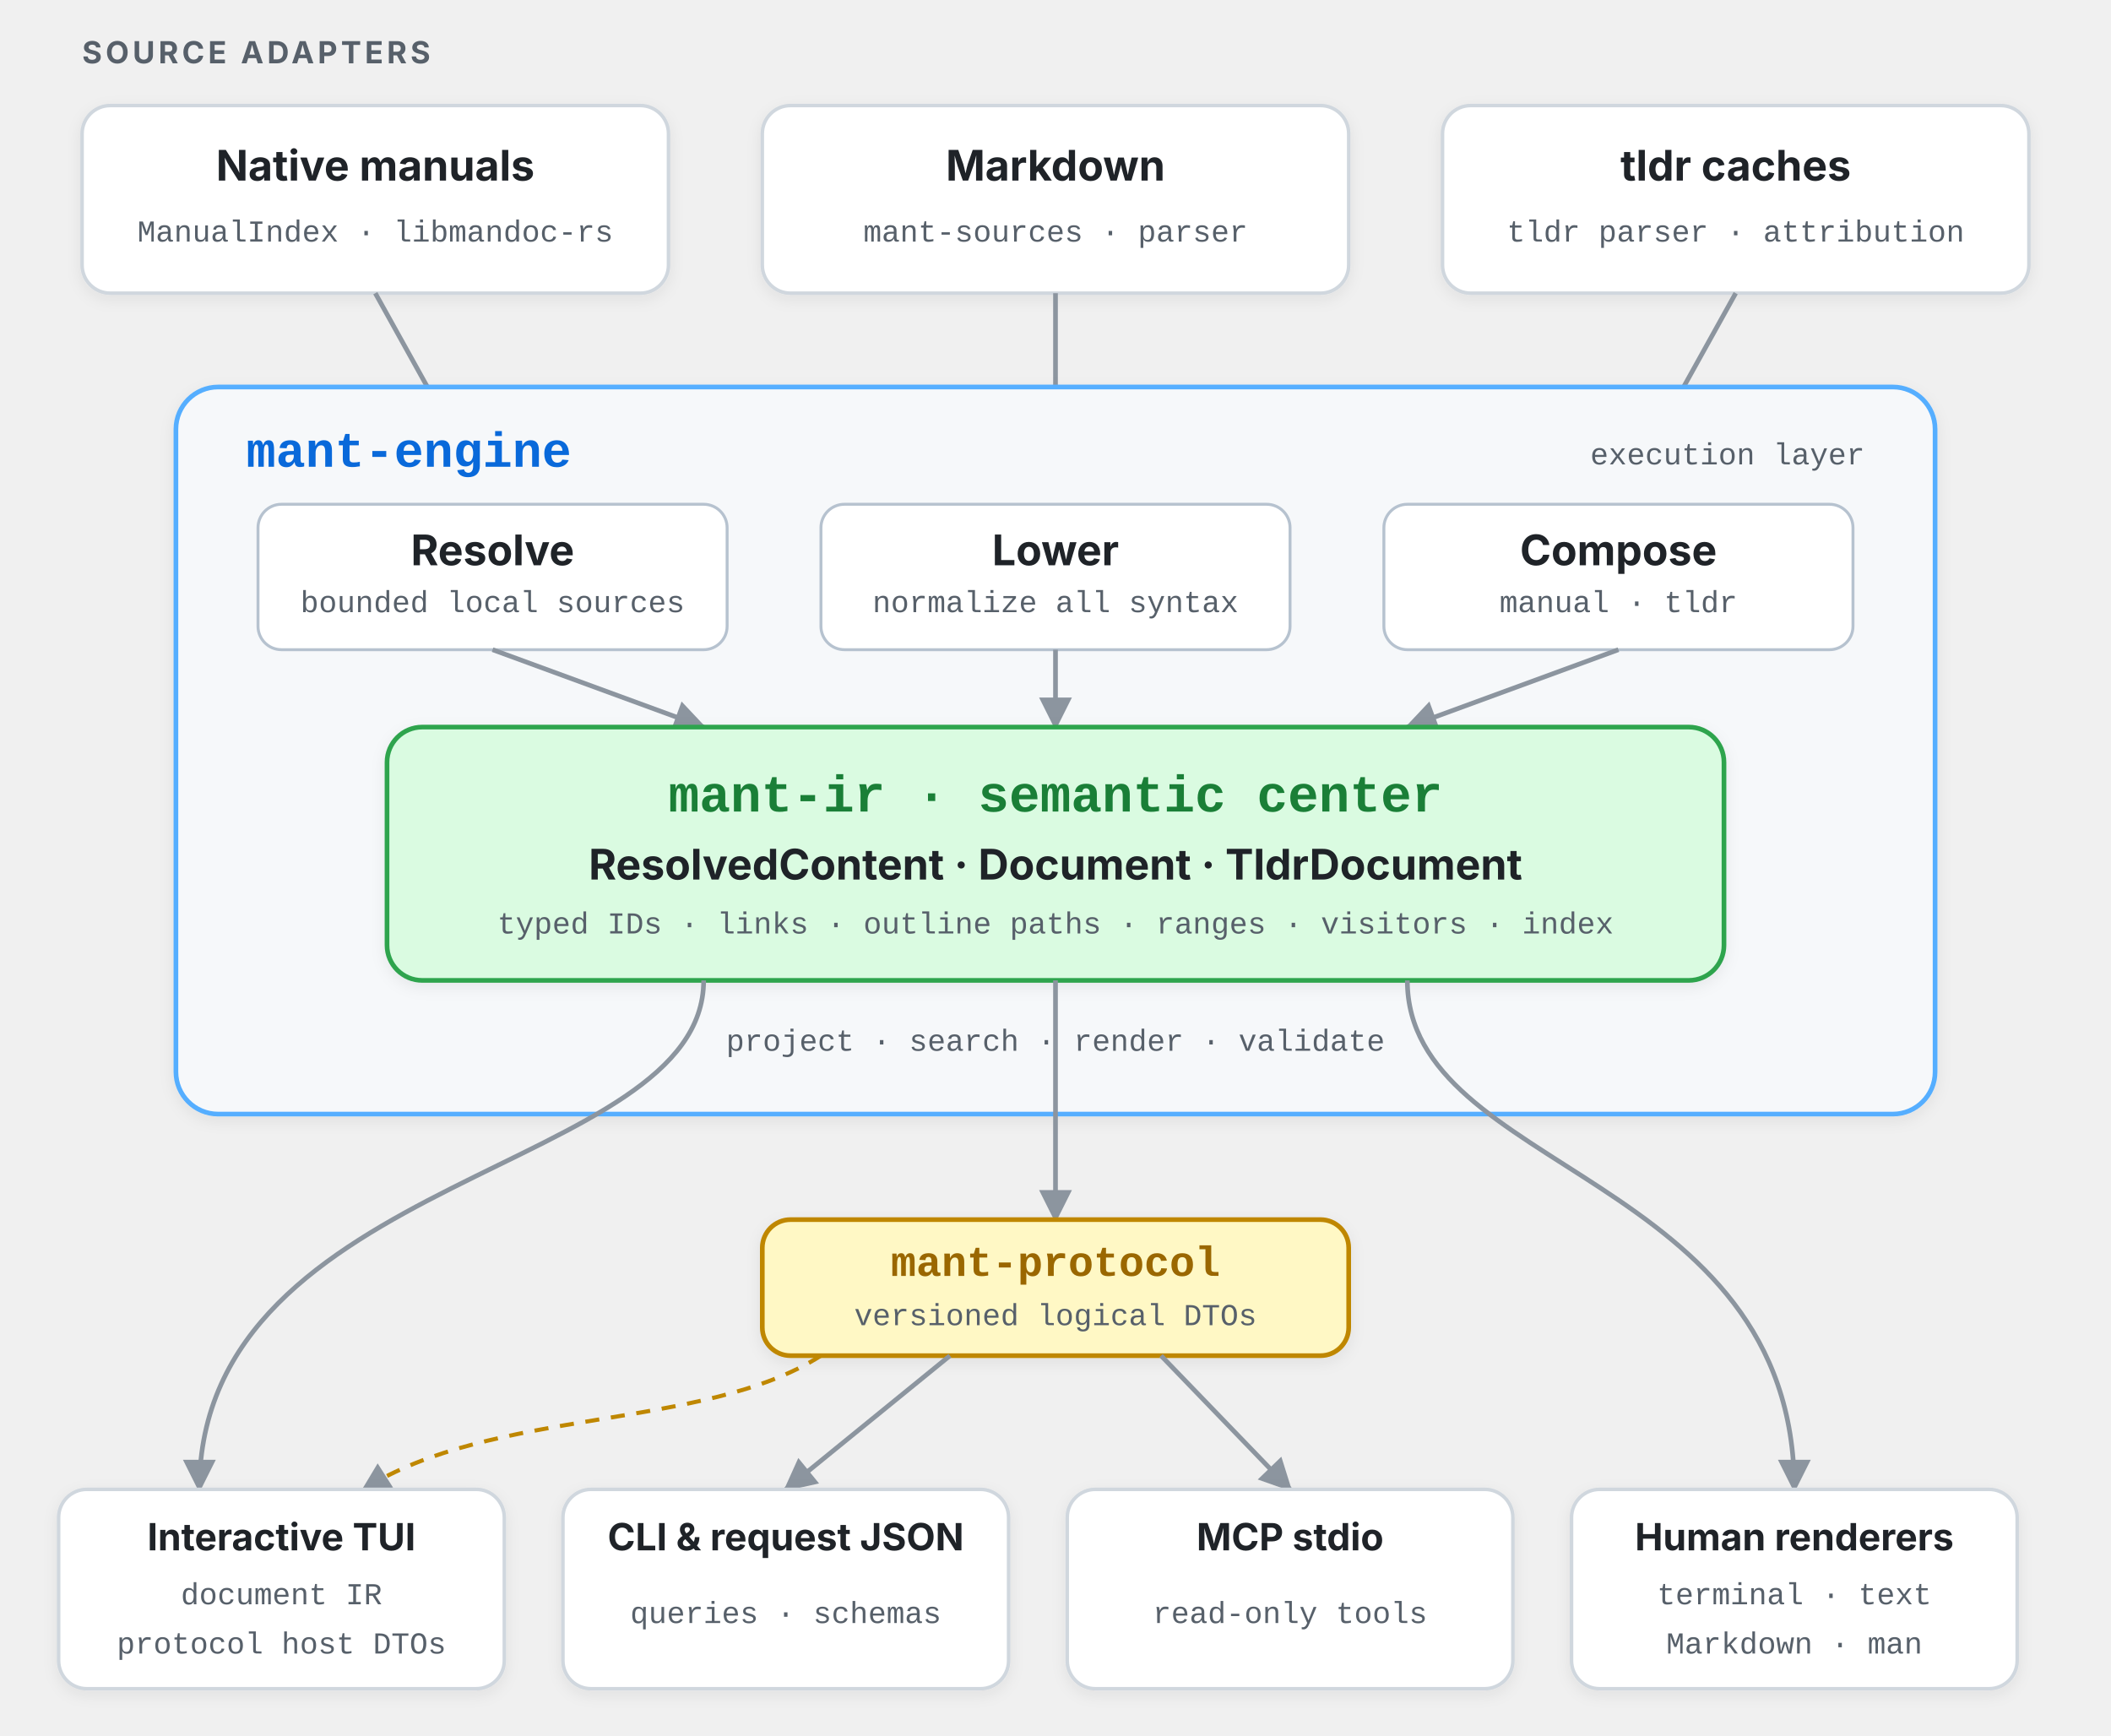
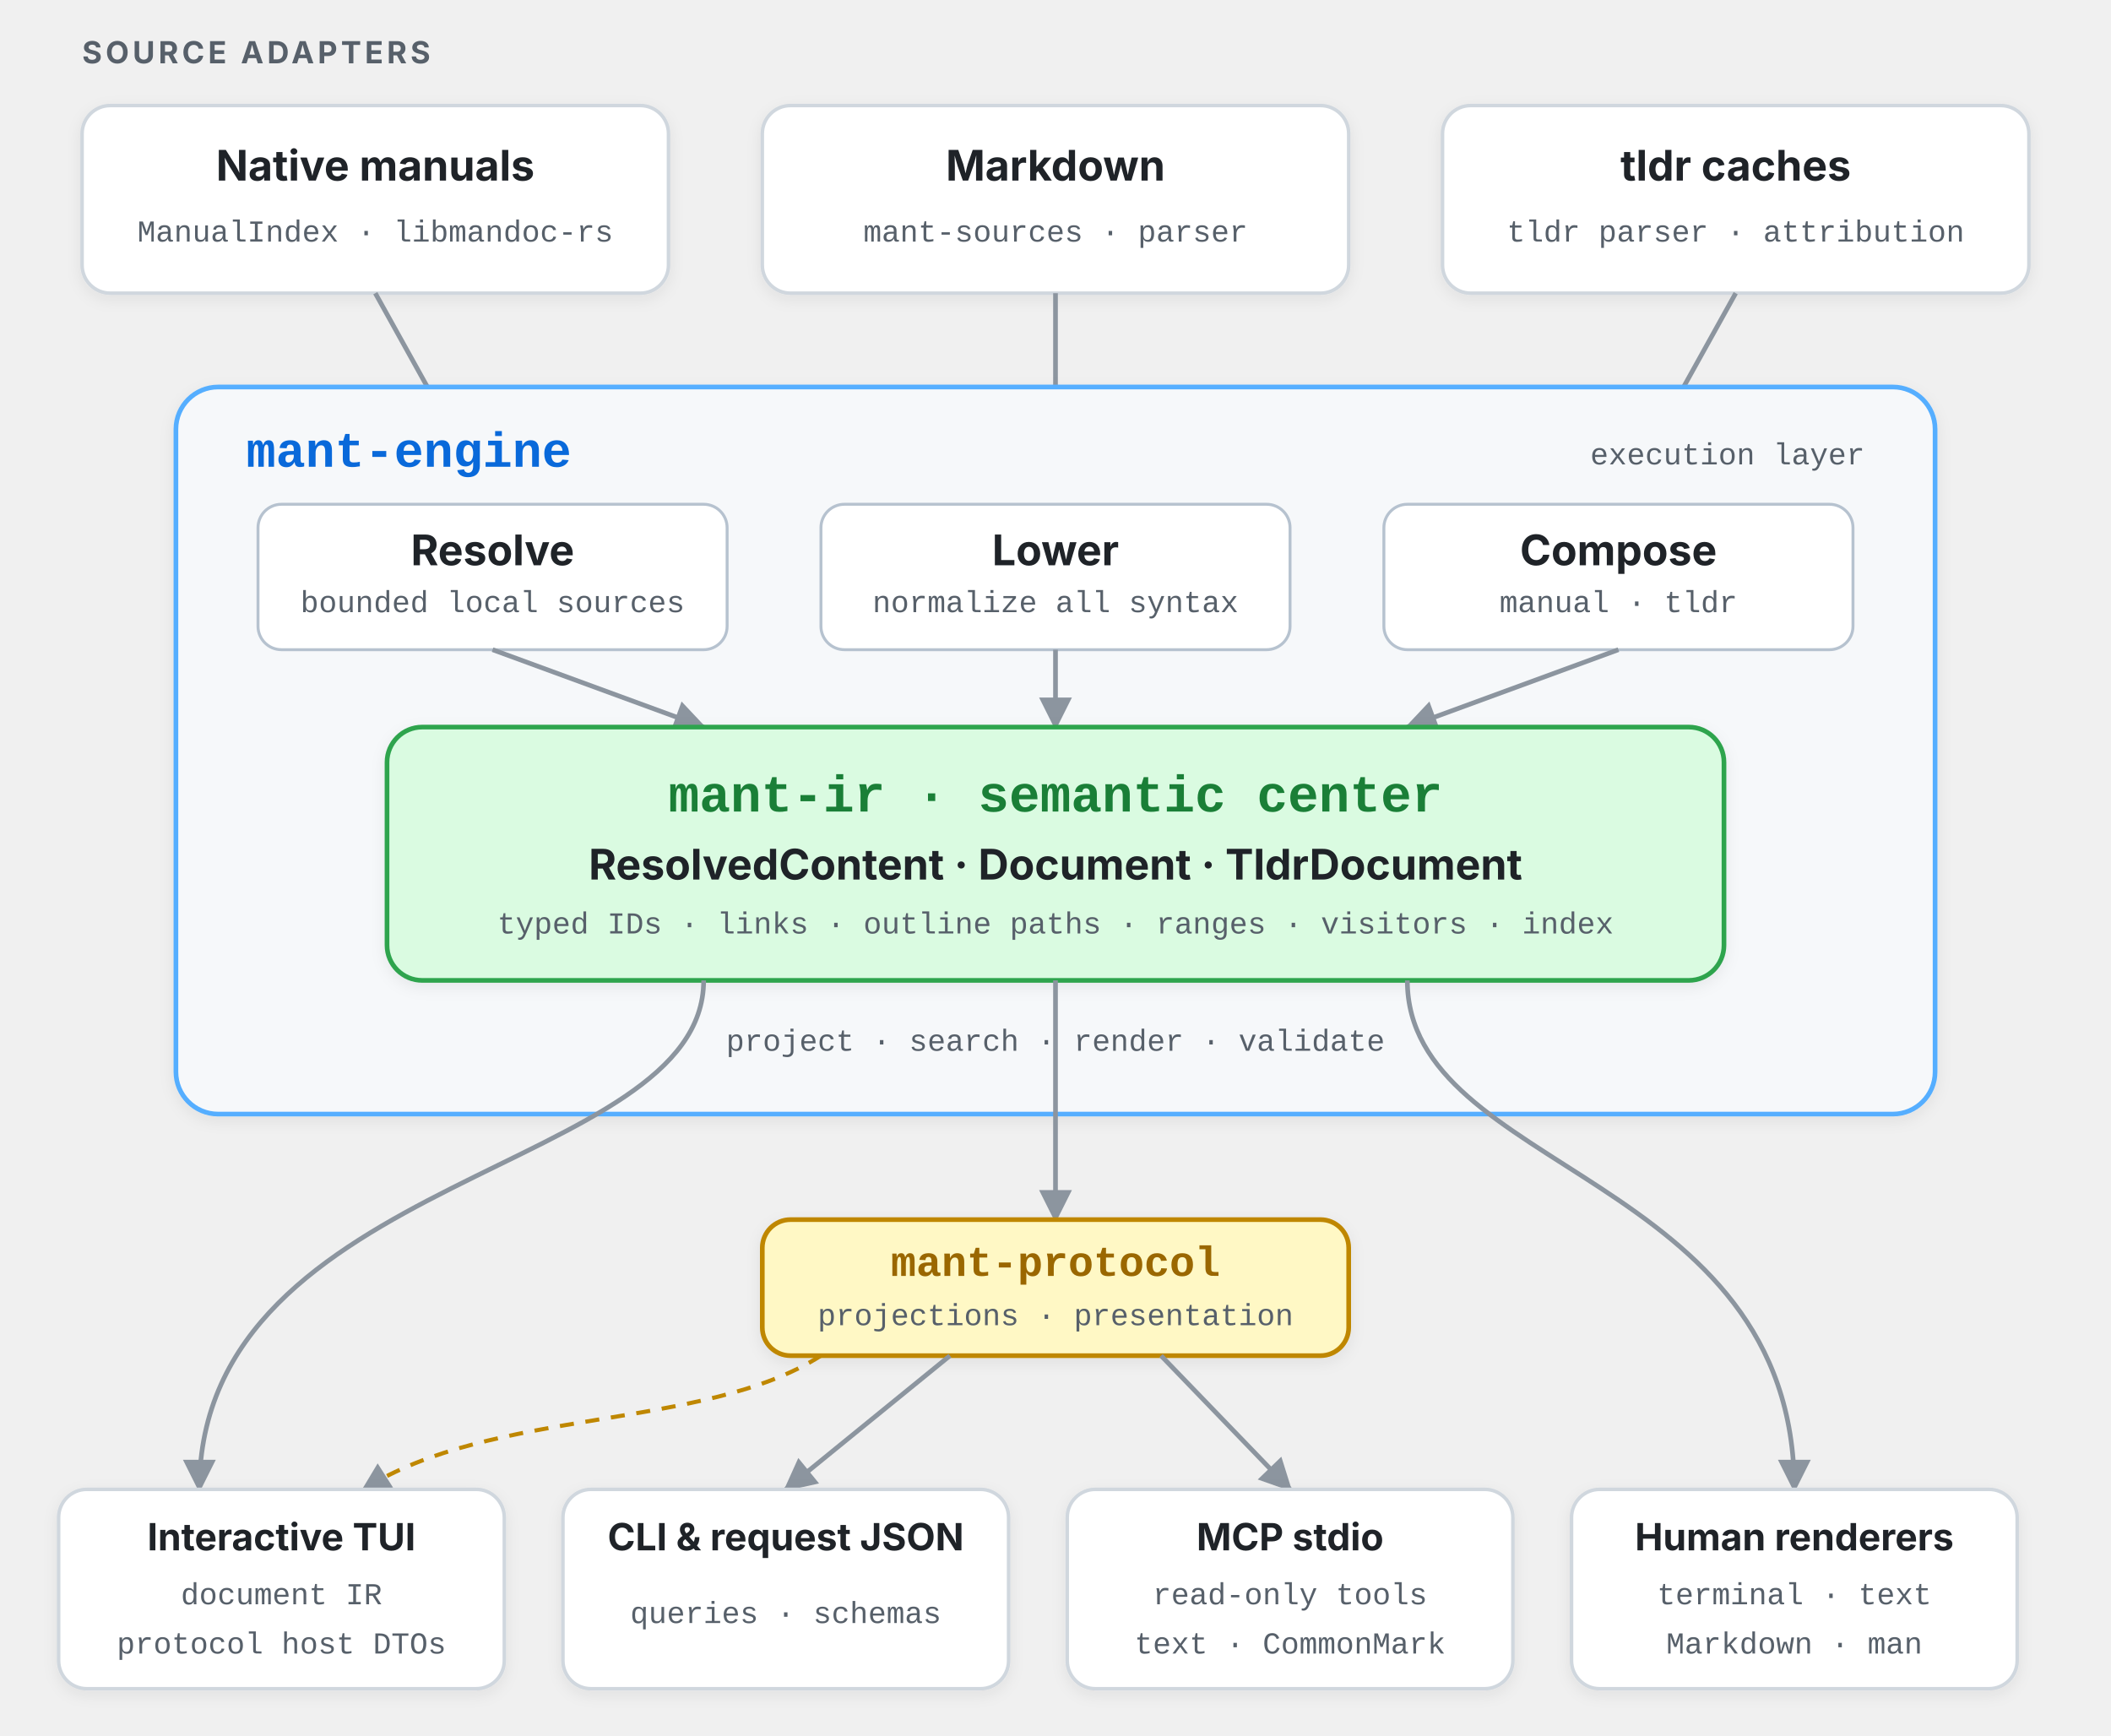
<svg xmlns="http://www.w3.org/2000/svg" width="900" height="740" viewBox="0 0 900 740" role="img" aria-labelledby="title description">
  <defs>
    <marker id="arrow" viewBox="0 0 10 10" refX="9" refY="5" markerWidth="7" markerHeight="7" orient="auto-start-reverse">
      <path d="M 0 0 L 10 5 L 0 10 z" class="arrow-head" />
    </marker>
    <filter id="shadow" x="-10%" y="-10%" width="120%" height="130%">
      <feDropShadow dx="0" dy="2" stdDeviation="3" flood-opacity="0.07" />
    </filter>
    <style>
      .card { fill: #ffffff; stroke: #d0d7de; stroke-width: 1.5; }
      .engine { fill: #f6f8fa; stroke: #54aeff; stroke-width: 2; }
      .stage { fill: #ffffff; stroke: #b6c2cf; stroke-width: 1.25; }
      .ir { fill: #dafbe1; stroke: #2da44e; stroke-width: 2; }
      .protocol { fill: #fff8c5; stroke: #bf8700; stroke-width: 2; }
      .connector { fill: none; stroke: #8c959f; stroke-width: 2; marker-end: url(#arrow); }
      .protocol-connector { fill: none; stroke: #bf8700; stroke-width: 1.75; stroke-dasharray: 6 5; marker-end: url(#arrow); }
      .arrow-head { fill: #8c959f; }
      .label { fill: #57606a; font: 650 13px -apple-system, BlinkMacSystemFont, "Segoe UI", sans-serif; letter-spacing: 1.5px; }
      .title { fill: #1f2328; font: 650 18px -apple-system, BlinkMacSystemFont, "Segoe UI", sans-serif; }
      .detail { fill: #57606a; font: 13px ui-monospace, SFMono-Regular, Consolas, "Liberation Mono", monospace; }
      .engine-title { fill: #0969da; font: 700 21px ui-monospace, SFMono-Regular, Consolas, "Liberation Mono", monospace; }
      .ir-title { fill: #1a7f37; font: 700 22px ui-monospace, SFMono-Regular, Consolas, "Liberation Mono", monospace; }
      .protocol-title { fill: #9a6700; font: 700 18px ui-monospace, SFMono-Regular, Consolas, "Liberation Mono", monospace; }
      .interface-title { fill: #1f2328; font: 650 16px -apple-system, BlinkMacSystemFont, "Segoe UI", sans-serif; }
      @media (prefers-color-scheme: dark) {
        .card, .stage { fill: #161b22; stroke: #30363d; }
        .engine { fill: #0d2033; stroke: #1f6feb; }
        .ir { fill: #173b24; stroke: #2ea043; }
        .protocol { fill: #3b2e0b; stroke: #d29922; }
        .connector { stroke: #6e7681; }
        .protocol-connector { stroke: #d29922; }
        .arrow-head { fill: #6e7681; }
        .label, .detail { fill: #8b949e; }
        .title { fill: #f0f6fc; }
        .engine-title { fill: #58a6ff; }
        .ir-title { fill: #56d364; }
        .protocol-title { fill: #e3b341; }
        .interface-title { fill: #f0f6fc; }
      }
    </style>
  </defs>
  <text x="35" y="27" class="label">SOURCE ADAPTERS</text>
  <g filter="url(#shadow)">
    <rect x="35" y="45" width="250" height="80" rx="12" class="card" />
    <rect x="325" y="45" width="250" height="80" rx="12" class="card" />
    <rect x="615" y="45" width="250" height="80" rx="12" class="card" />
  </g>
  <text x="160" y="77" text-anchor="middle" class="title">Native manuals</text>
  <text x="160" y="103" text-anchor="middle" class="detail">ManualIndex · libmandoc-rs</text>
  <text x="450" y="77" text-anchor="middle" class="title">Markdown</text>
  <text x="450" y="103" text-anchor="middle" class="detail">mant-sources · parser</text>
  <text x="740" y="77" text-anchor="middle" class="title">tldr caches</text>
  <text x="740" y="103" text-anchor="middle" class="detail">tldr parser · attribution</text>
  <path d="M 160 125 L 210 215" class="connector" />
  <path d="M 450 125 L 450 215" class="connector" />
  <path d="M 740 125 L 690 215" class="connector" />
  <g filter="url(#shadow)">
    <rect x="75" y="165" width="750" height="310" rx="18" class="engine" />
  </g>
  <text x="105" y="199" class="engine-title">mant-engine</text>
  <text x="795" y="198" text-anchor="end" class="detail">execution layer</text>
  <g>
    <rect x="110" y="215" width="200" height="62" rx="10" class="stage" />
    <rect x="350" y="215" width="200" height="62" rx="10" class="stage" />
    <rect x="590" y="215" width="200" height="62" rx="10" class="stage" />
  </g>
  <text x="210" y="241" text-anchor="middle" class="title">Resolve</text>
  <text x="210" y="261" text-anchor="middle" class="detail">bounded local sources</text>
  <text x="450" y="241" text-anchor="middle" class="title">Lower</text>
  <text x="450" y="261" text-anchor="middle" class="detail">normalize all syntax</text>
  <text x="690" y="241" text-anchor="middle" class="title">Compose</text>
  <text x="690" y="261" text-anchor="middle" class="detail">manual · tldr</text>
  <path d="M 210 277 L 300 310" class="connector" />
  <path d="M 450 277 L 450 310" class="connector" />
  <path d="M 690 277 L 600 310" class="connector" />
  <g filter="url(#shadow)">
    <rect x="165" y="310" width="570" height="108" rx="15" class="ir" />
  </g>
  <text x="450" y="346" text-anchor="middle" class="ir-title">mant-ir · semantic center</text>
  <text x="450" y="375" text-anchor="middle" class="title">ResolvedContent · Document · TldrDocument</text>
  <text x="450" y="398" text-anchor="middle" class="detail">typed IDs · links · outline paths · ranges · visitors · index</text>
  <text x="450" y="448" text-anchor="middle" class="detail">project · search · render · validate</text>
  <path d="M 300 418 C 300 500, 85 500, 85 635" class="connector" />
  <path d="M 600 418 C 600 500, 765 500, 765 635" class="connector" />
  <path d="M 450 418 L 450 520" class="connector" />
  <g filter="url(#shadow)">
    <rect x="325" y="520" width="250" height="58" rx="12" class="protocol" />
  </g>
  <text x="450" y="544" text-anchor="middle" class="protocol-title">mant-protocol</text>
-   <text x="450" y="565" text-anchor="middle" class="detail">versioned logical DTOs</text>
+   <text x="450" y="565" text-anchor="middle" class="detail">projections · presentation</text>
  <path d="M 350 578 C 300 610, 210 600, 155 635" class="protocol-connector" />
  <path d="M 405 578 L 335 635" class="connector" />
  <path d="M 495 578 L 550 635" class="connector" />
  <g filter="url(#shadow)">
    <rect x="25" y="635" width="190" height="85" rx="12" class="card" />
    <rect x="240" y="635" width="190" height="85" rx="12" class="card" />
    <rect x="455" y="635" width="190" height="85" rx="12" class="card" />
    <rect x="670" y="635" width="190" height="85" rx="12" class="card" />
  </g>
  <text x="120" y="661" text-anchor="middle" class="interface-title">Interactive TUI</text>
  <text x="120" y="684" text-anchor="middle" class="detail">document IR</text>
  <text x="120" y="705" text-anchor="middle" class="detail">protocol host DTOs</text>
  <text x="335" y="661" text-anchor="middle" class="interface-title">CLI &amp; request JSON</text>
  <text x="335" y="692" text-anchor="middle" class="detail">queries · schemas</text>
  <text x="550" y="661" text-anchor="middle" class="interface-title">MCP stdio</text>
-   <text x="550" y="692" text-anchor="middle" class="detail">read-only tools</text>
+   <text x="550" y="684" text-anchor="middle" class="detail">read-only tools</text>
+   <text x="550" y="705" text-anchor="middle" class="detail">text · CommonMark</text>
  <text x="765" y="661" text-anchor="middle" class="interface-title">Human renderers</text>
  <text x="765" y="684" text-anchor="middle" class="detail">terminal · text</text>
  <text x="765" y="705" text-anchor="middle" class="detail">Markdown · man</text>
</svg>
